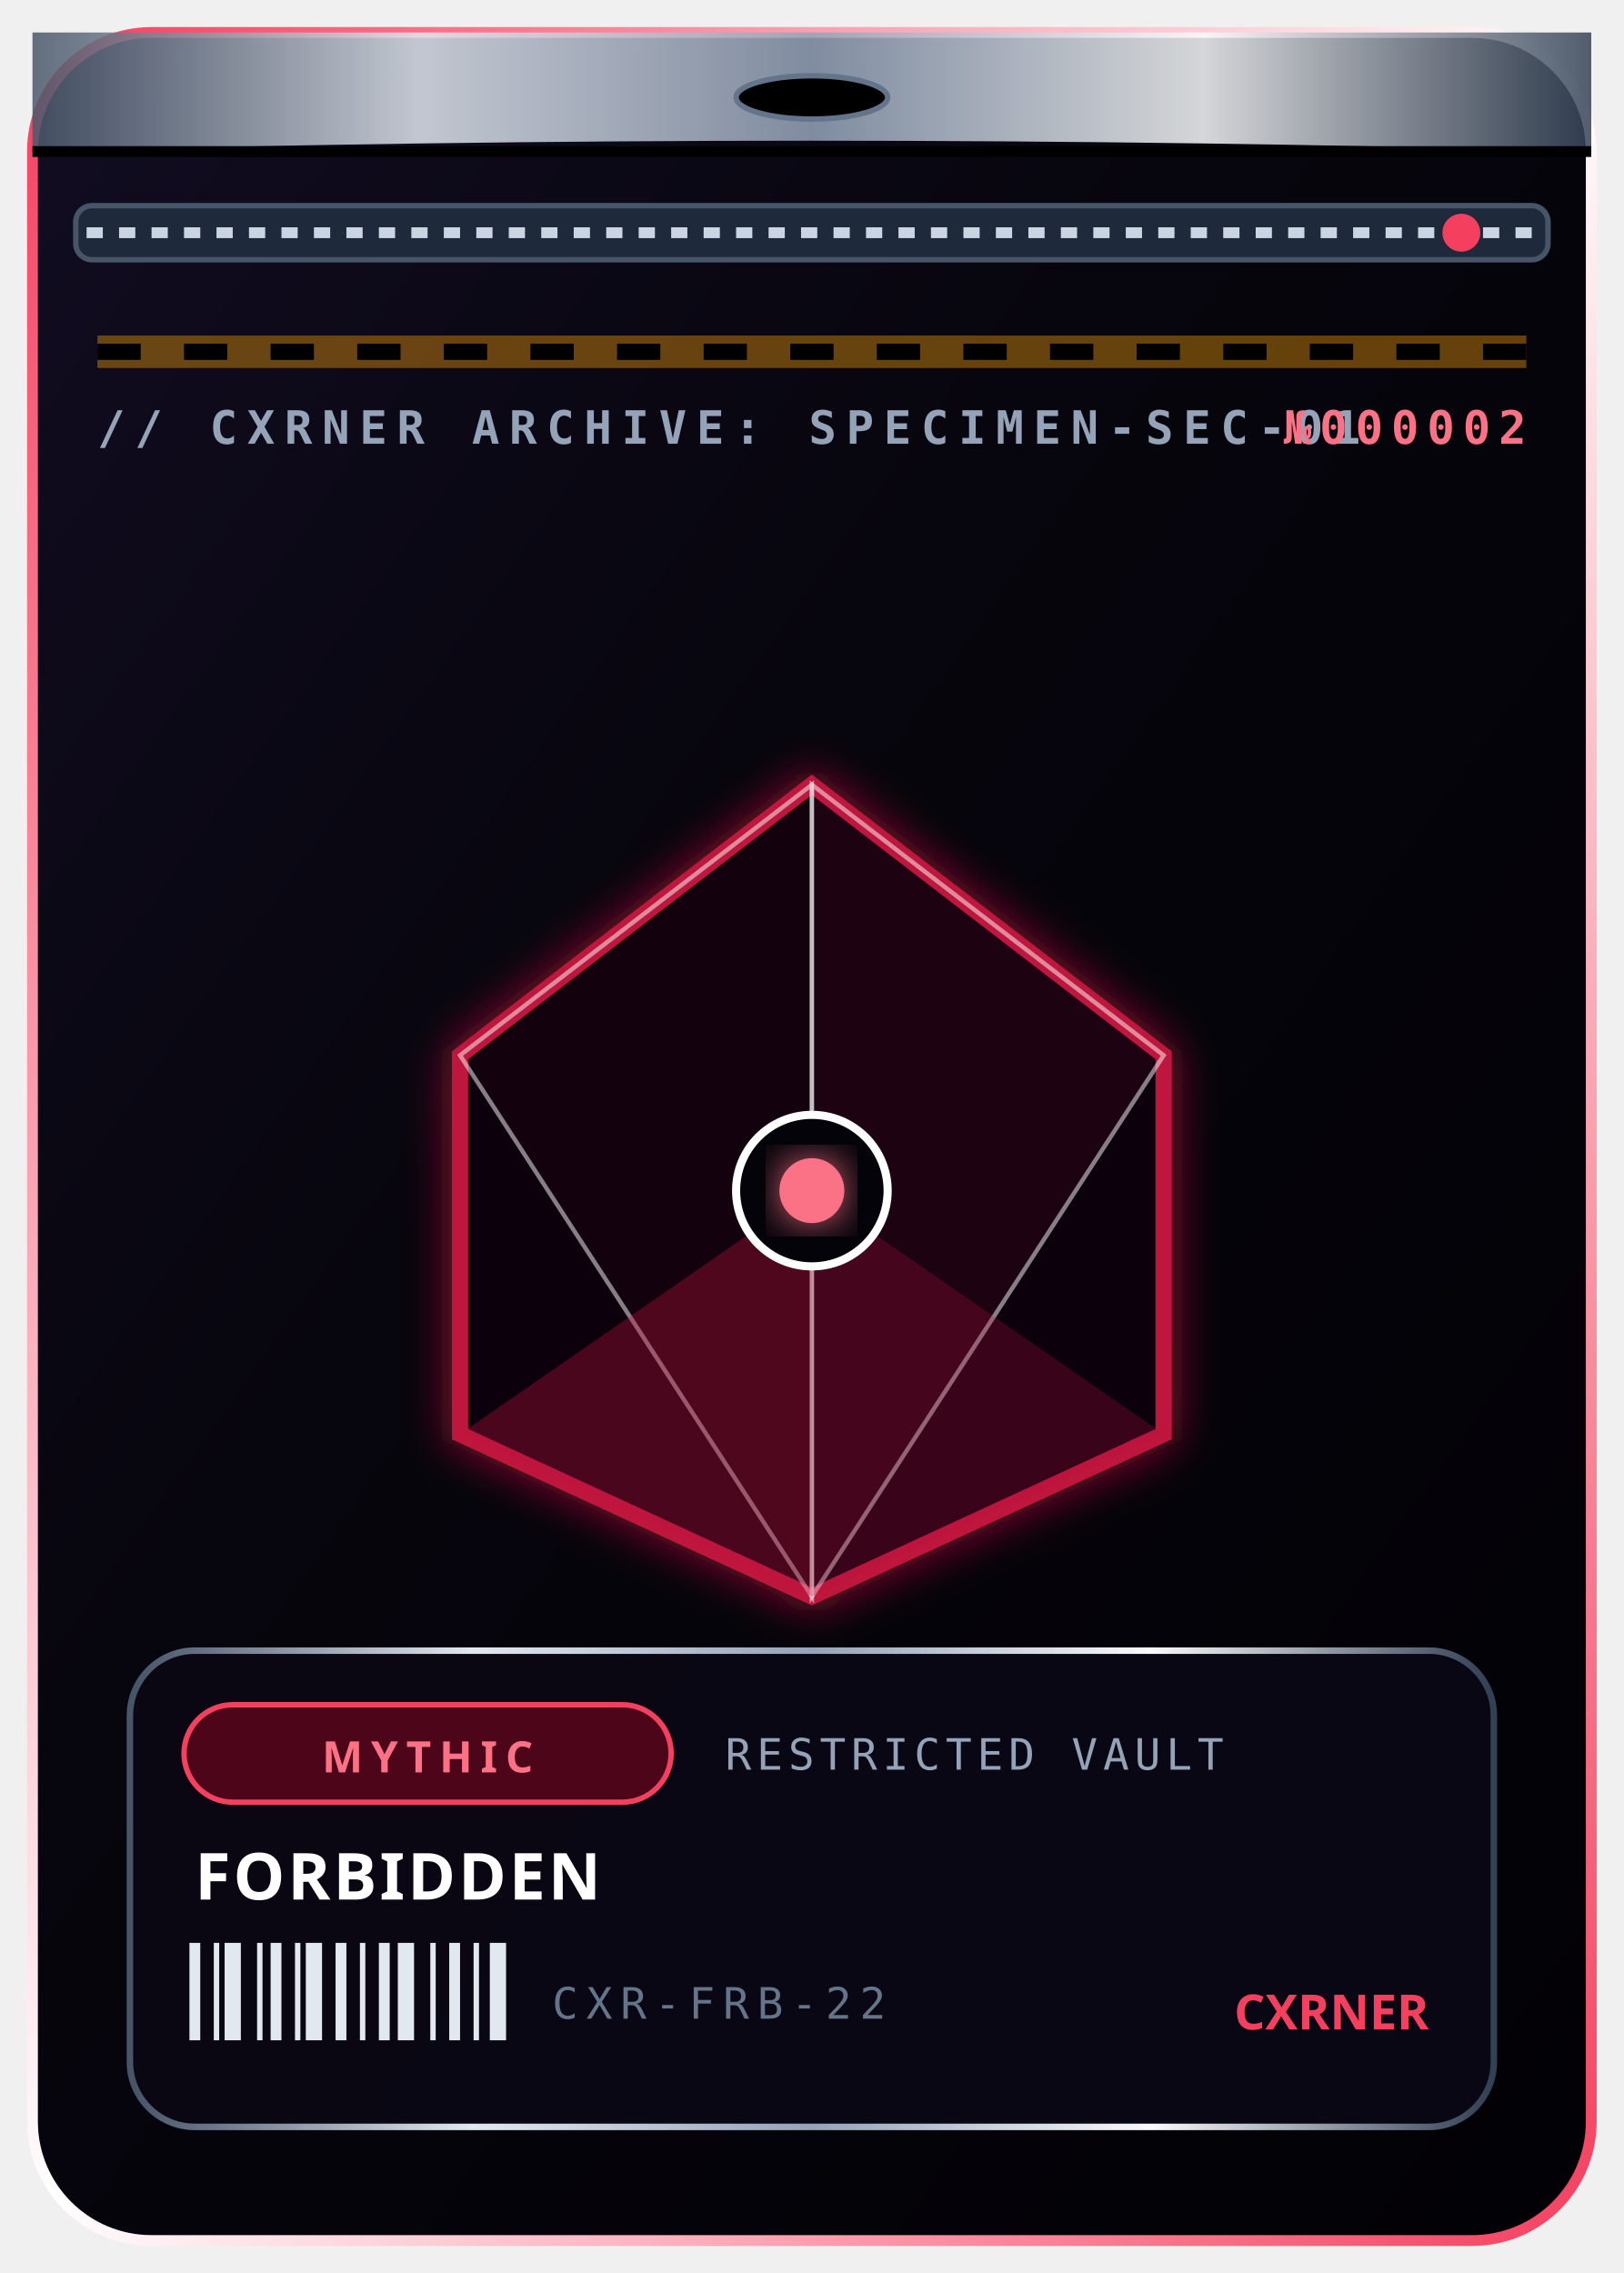
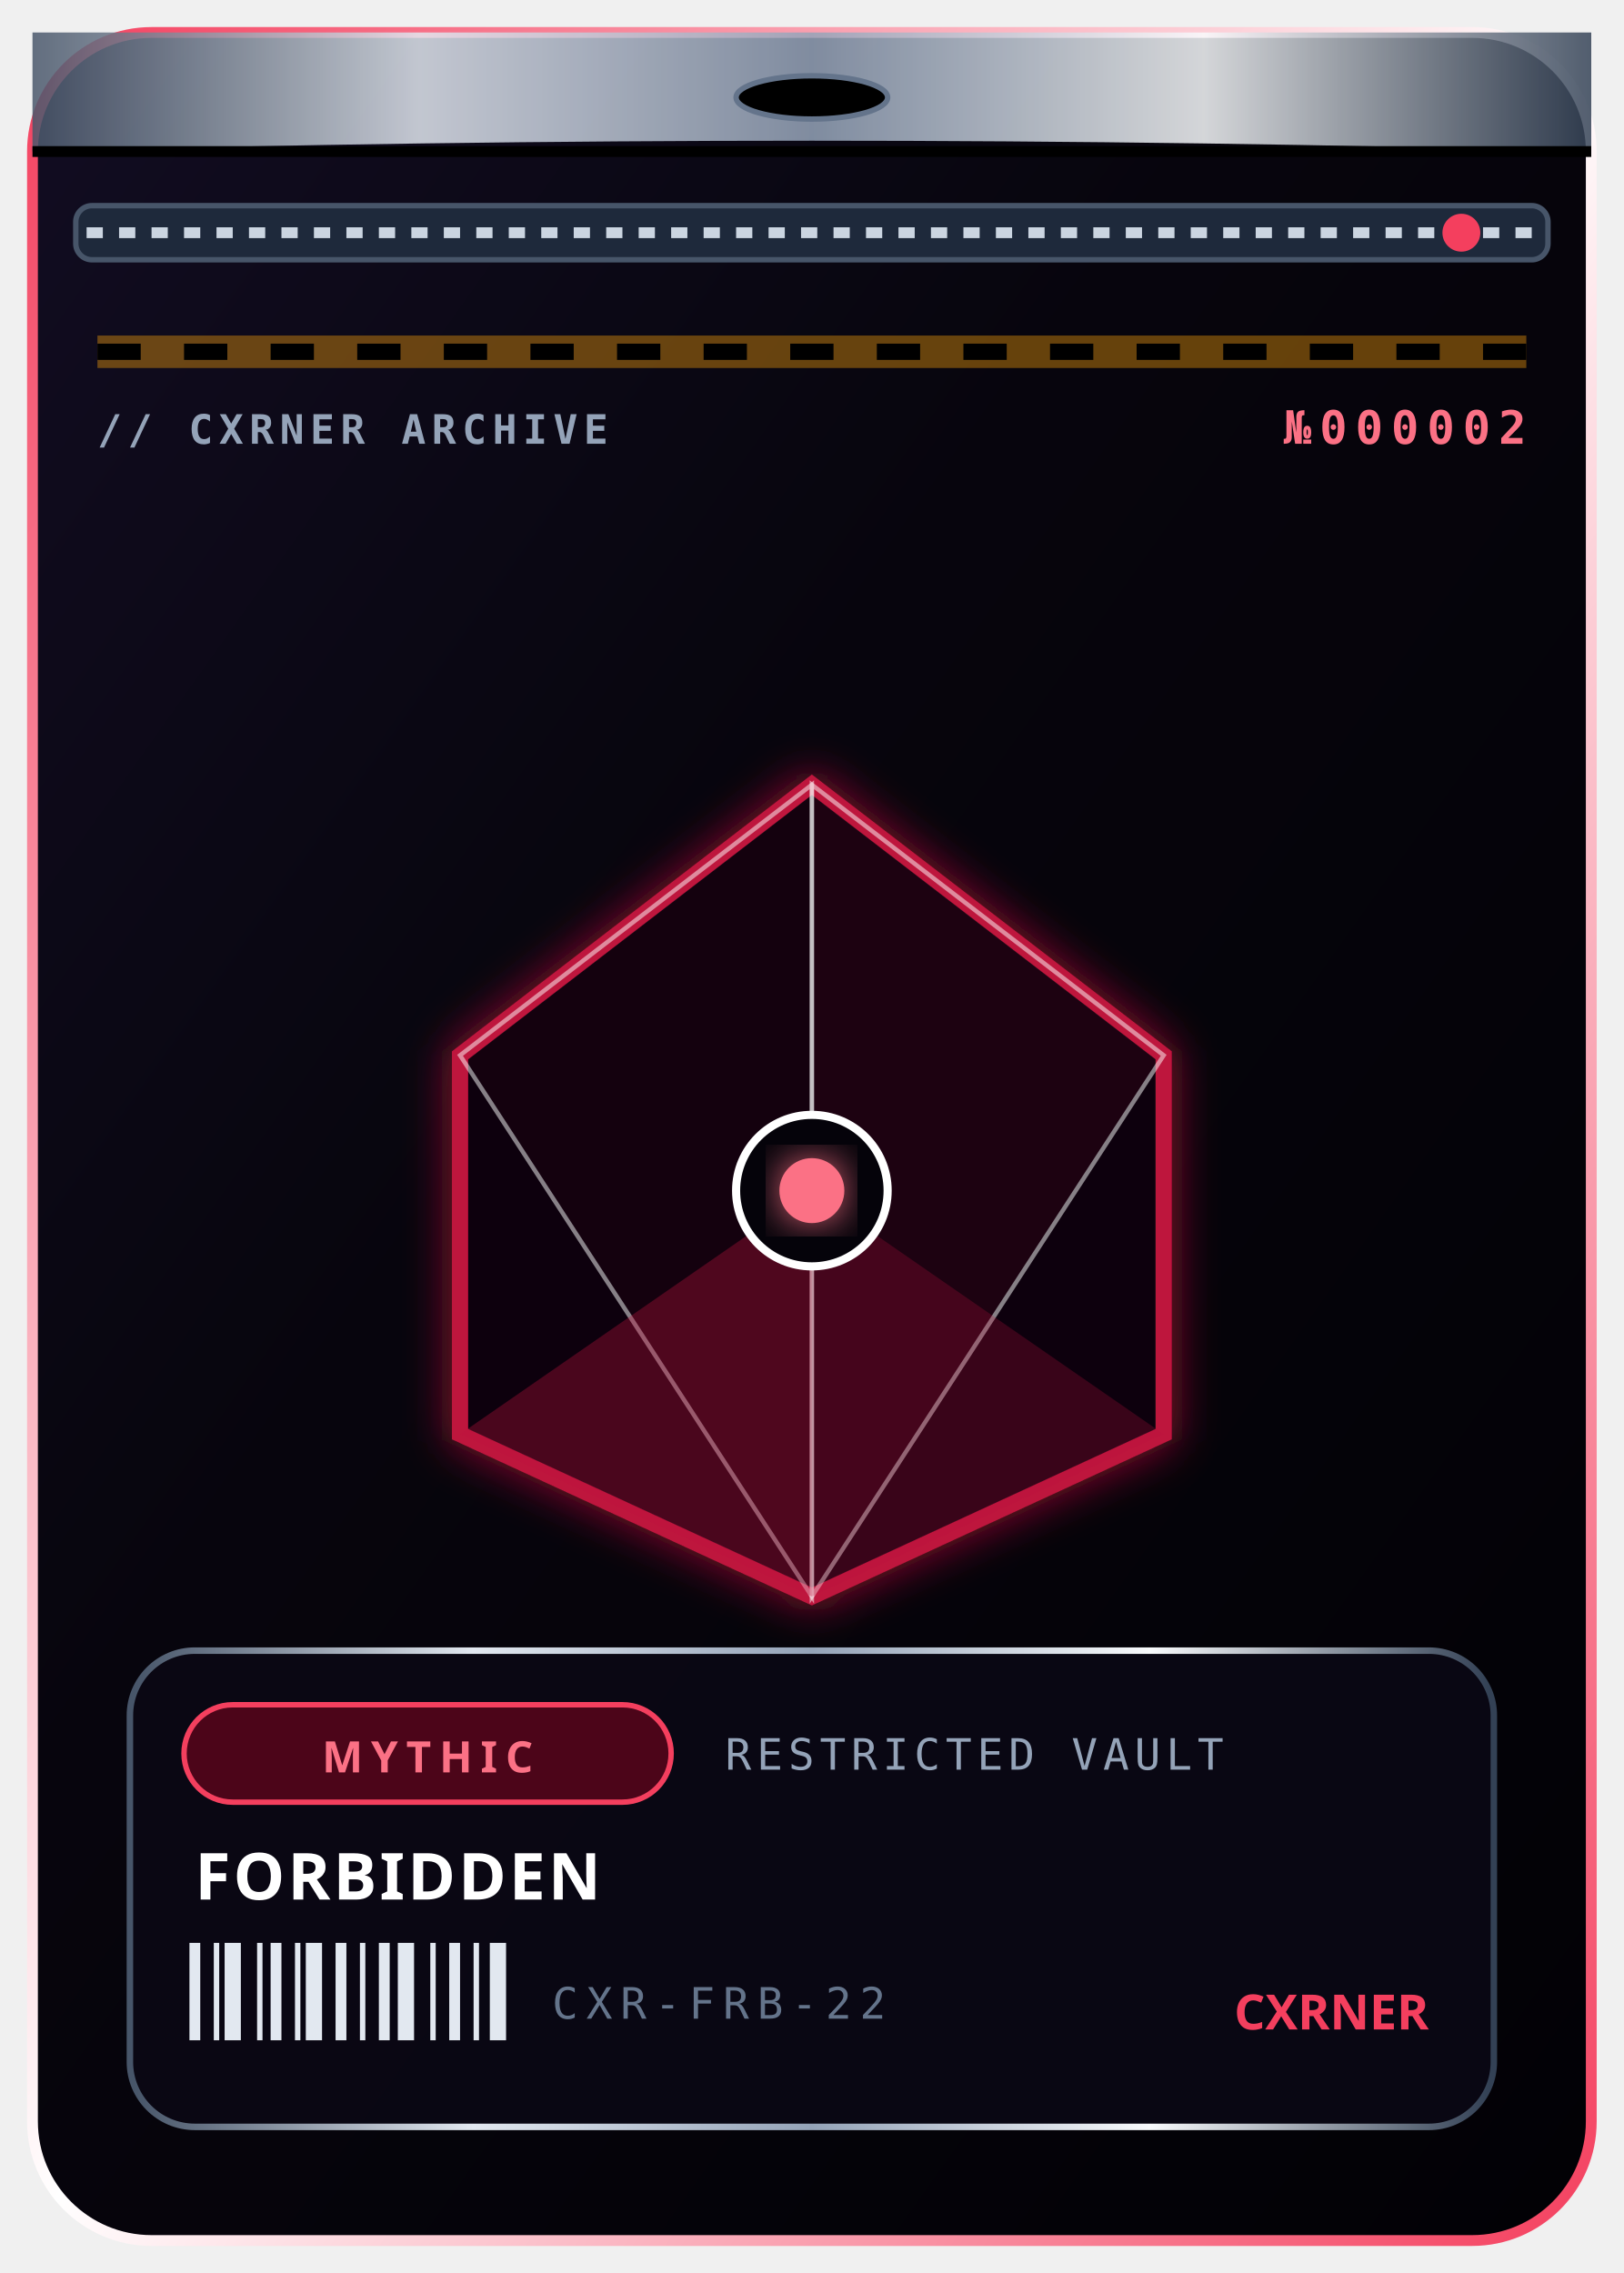
- <svg xmlns="http://www.w3.org/2000/svg" viewBox="0 0 300 420" width="100%" height="100%">
+ <svg xmlns="http://www.w3.org/2000/svg" viewBox="0 0 300 420" width="300" height="420">
  <defs>
    <filter id="glow" x="-20%" y="-20%" width="140%" height="140%">
      <feGaussianBlur stdDeviation="4" result="blur" />
      <feComposite in="SourceGraphic" in2="blur" operator="over" />
    </filter>
    <linearGradient id="bg_grad" x1="0%" y1="0%" x2="100%" y2="100%">
      <stop offset="0%" stop-color="#120D22" />
      <stop offset="40%" stop-color="#07050D" />
      <stop offset="100%" stop-color="#020105" />
    </linearGradient>
    <linearGradient id="foil_metal" x1="0%" y1="0%" x2="100%" y2="0%">
      <stop offset="0%" stop-color="#475569" />
      <stop offset="25%" stop-color="#E2E8F0" />
      <stop offset="50%" stop-color="#94A3B8" />
      <stop offset="75%" stop-color="#F8FAFC" />
      <stop offset="100%" stop-color="#334155" />
    </linearGradient>
    <linearGradient id="rarity_border" x1="0%" y1="0%" x2="100%" y2="100%">
      <stop offset="0%" stop-color="#F43F5E" />
      <stop offset="50%" stop-color="#FFFFFF" />
      <stop offset="100%" stop-color="#F43F5E" />
    </linearGradient>
  </defs>
  <rect x="6" y="6" width="288" height="408" rx="22" fill="url(#bg_grad)" stroke="url(#rarity_border)" stroke-width="2" />
  <path d="M 6 28 Q 150 24 294 28 L 294 6 Q 150 6 6 6 Z" fill="url(#foil_metal)" opacity="0.85" />
  <line x1="6" y1="28" x2="294" y2="28" stroke="#000000" stroke-width="2" />
  <ellipse cx="150" cy="18" rx="14" ry="4" fill="#000000" stroke="#64748B" stroke-width="1" />
  <rect x="14" y="38" width="272" height="10" rx="3" fill="#1E293B" stroke="#475569" stroke-width="1" />
  <line x1="16" y1="43" x2="284" y2="43" stroke="#CBD5E1" stroke-width="2" stroke-dasharray="3,3" />
  <circle cx="270" cy="43" r="3.5" fill="#F43F5E" />
  <g transform="translate(18, 62)">
    <rect x="0" y="0" width="264" height="6" fill="#F59E0B" opacity="0.4" />
    <line x1="0" y1="3" x2="264" y2="3" stroke="#000000" stroke-width="3" stroke-dasharray="8,8" />
-     <text x="0" y="20" font-family="'Space Grotesk', monospace" font-size="8.5" font-weight="700" fill="#94A3B8" letter-spacing="1.8">
-       // CXRNER ARCHIVE: SPECIMEN-SEC-01
+     <text x="0" y="20" font-family="'Space Grotesk', monospace" font-size="7.5" font-weight="700" fill="#94A3B8" letter-spacing="1.1">
+       // CXRNER ARCHIVE
    </text>
    <text x="264" y="20" font-family="'Space Grotesk', monospace" font-size="8.5" font-weight="700" fill="#FB7185" letter-spacing="1.5" text-anchor="end">
      №000002
    </text>
  </g>
  <g transform="translate(150, 220)">
    <polygon points="0,-75 65,-25 65,45 0,75 -65,45 -65,-25" fill="#090611" stroke="#BE123C" stroke-width="3" filter="url(#glow)" />
    <polygon points="0,-75 0,75 65,-25" fill="#BE123C" fill-opacity="0.18" stroke="#FFFFFF" stroke-width="0.8" opacity="0.5" />
    <polygon points="0,-75 0,75 -65,-25" fill="#BE123C" fill-opacity="0.08" stroke="#FFFFFF" stroke-width="0.8" opacity="0.5" />
    <polygon points="0,0 65,45 0,75" fill="#BE123C" fill-opacity="0.25" />
    <polygon points="0,0 -65,45 0,75" fill="#BE123C" fill-opacity="0.35" />
    <circle cx="0" cy="0" r="14" fill="#05030A" stroke="#FFFFFF" stroke-width="1.5" />
    <circle cx="0" cy="0" r="6" fill="#FB7185" filter="url(#glow)" />
  </g>
  <g transform="translate(24, 305)">
    <rect x="0" y="0" width="252" height="88" rx="12" fill="#0A0814" fill-opacity="0.9" stroke="url(#foil_metal)" stroke-width="1.2" />
    <rect x="10" y="10" width="90" height="18" rx="9" fill="#4C0519" stroke="#F43F5E" stroke-width="1" />
    <text x="55" y="22.5" font-family="'Unbounded', sans-serif" font-weight="800" font-size="8" fill="#FB7185" letter-spacing="1.5" text-anchor="middle">
      MYTHIC
    </text>
    <text x="110" y="22" font-family="'Space Grotesk', monospace" font-size="8" fill="#94A3B8" letter-spacing="1">
      RESTRICTED VAULT
    </text>
    <text x="12" y="46" font-family="'Unbounded', sans-serif" font-weight="900" font-size="12" fill="#FFFFFF" letter-spacing="0.5">
      FORBIDDEN
    </text>
    <g transform="translate(12, 54)">
      <line x1="0" y1="0" x2="0" y2="18" stroke="#E2E8F0" stroke-width="2" />
      <line x1="4" y1="0" x2="4" y2="18" stroke="#E2E8F0" stroke-width="1" />
      <line x1="7" y1="0" x2="7" y2="18" stroke="#E2E8F0" stroke-width="3" />
      <line x1="12" y1="0" x2="12" y2="18" stroke="#E2E8F0" stroke-width="1" />
      <line x1="15" y1="0" x2="15" y2="18" stroke="#E2E8F0" stroke-width="2" />
      <line x1="19" y1="0" x2="19" y2="18" stroke="#E2E8F0" stroke-width="1" />
      <line x1="22" y1="0" x2="22" y2="18" stroke="#E2E8F0" stroke-width="3" />
      <line x1="27" y1="0" x2="27" y2="18" stroke="#E2E8F0" stroke-width="2" />
      <line x1="31" y1="0" x2="31" y2="18" stroke="#E2E8F0" stroke-width="1" />
      <line x1="35" y1="0" x2="35" y2="18" stroke="#E2E8F0" stroke-width="2" />
      <line x1="39" y1="0" x2="39" y2="18" stroke="#E2E8F0" stroke-width="3" />
      <line x1="44" y1="0" x2="44" y2="18" stroke="#E2E8F0" stroke-width="1" />
      <line x1="48" y1="0" x2="48" y2="18" stroke="#E2E8F0" stroke-width="2" />
      <line x1="52" y1="0" x2="52" y2="18" stroke="#E2E8F0" stroke-width="1" />
      <line x1="56" y1="0" x2="56" y2="18" stroke="#E2E8F0" stroke-width="3" />
      <text x="66" y="14" font-family="'Space Grotesk', monospace" font-size="8" fill="#64748B" letter-spacing="1.5">
        CXR-FRB-22
      </text>
    </g>
    <text x="240" y="70" font-family="'Unbounded', sans-serif" font-weight="900" font-size="9" fill="#F43F5E" text-anchor="end">
      CXRNER
    </text>
  </g>
</svg>
